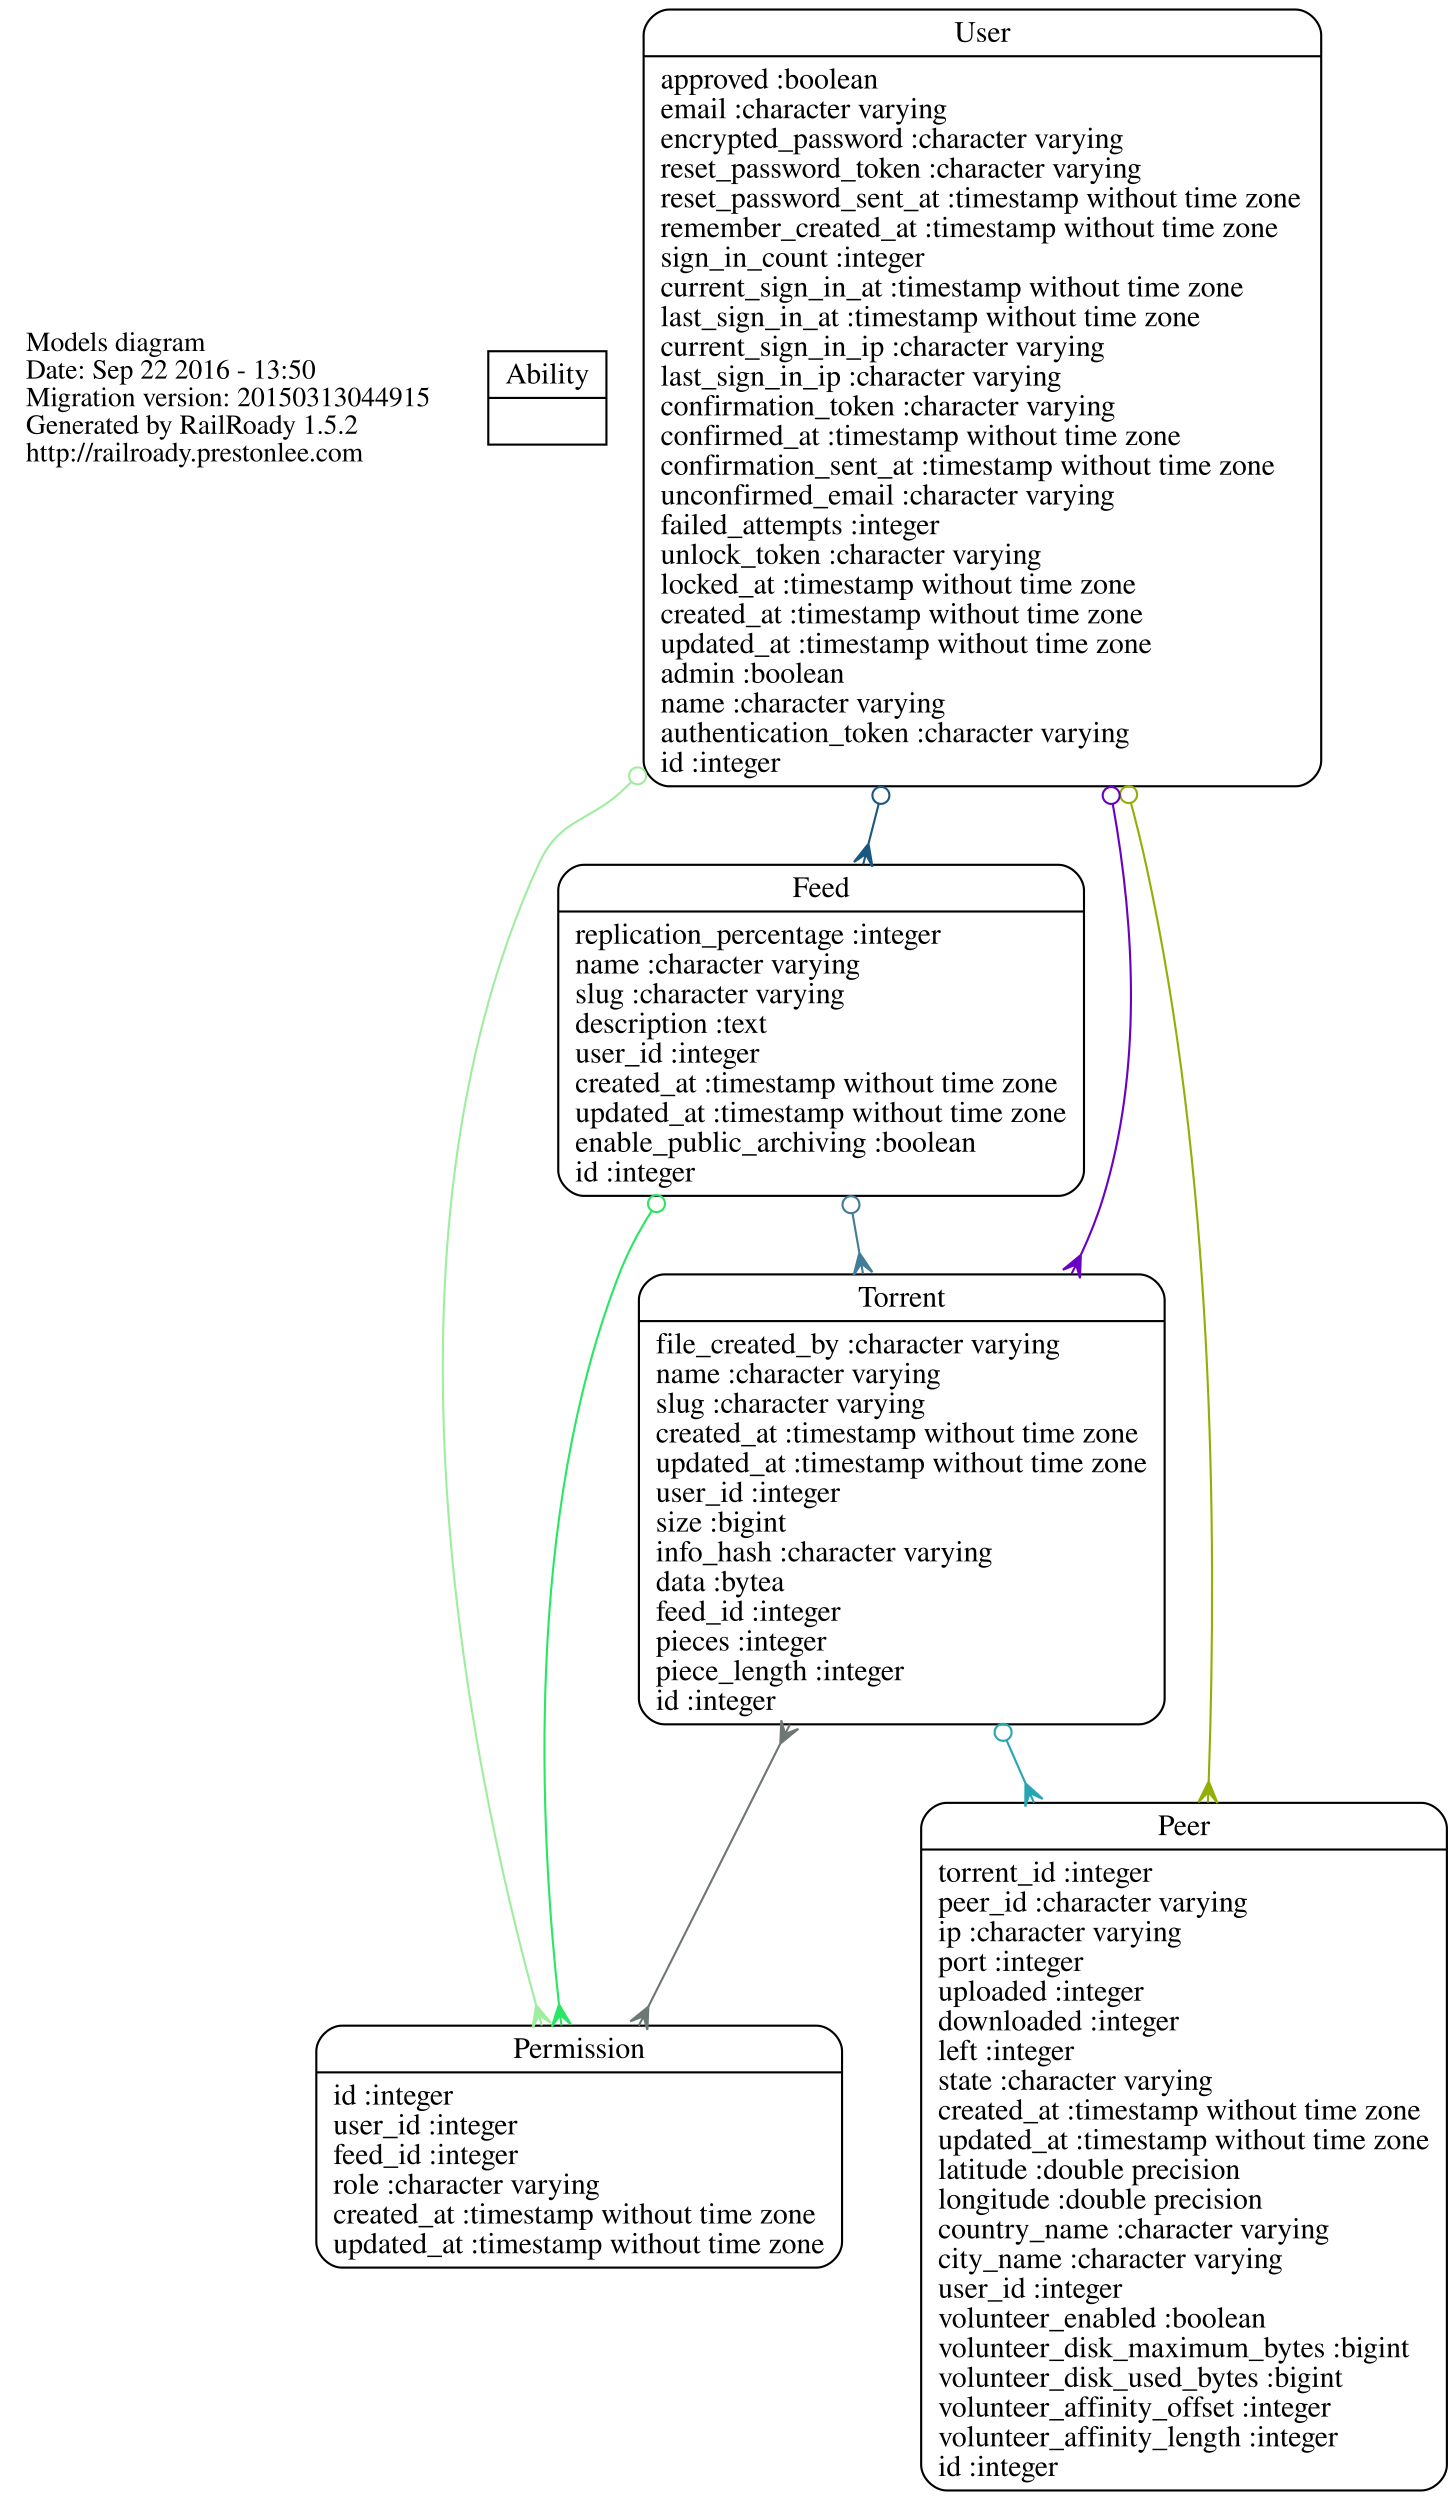
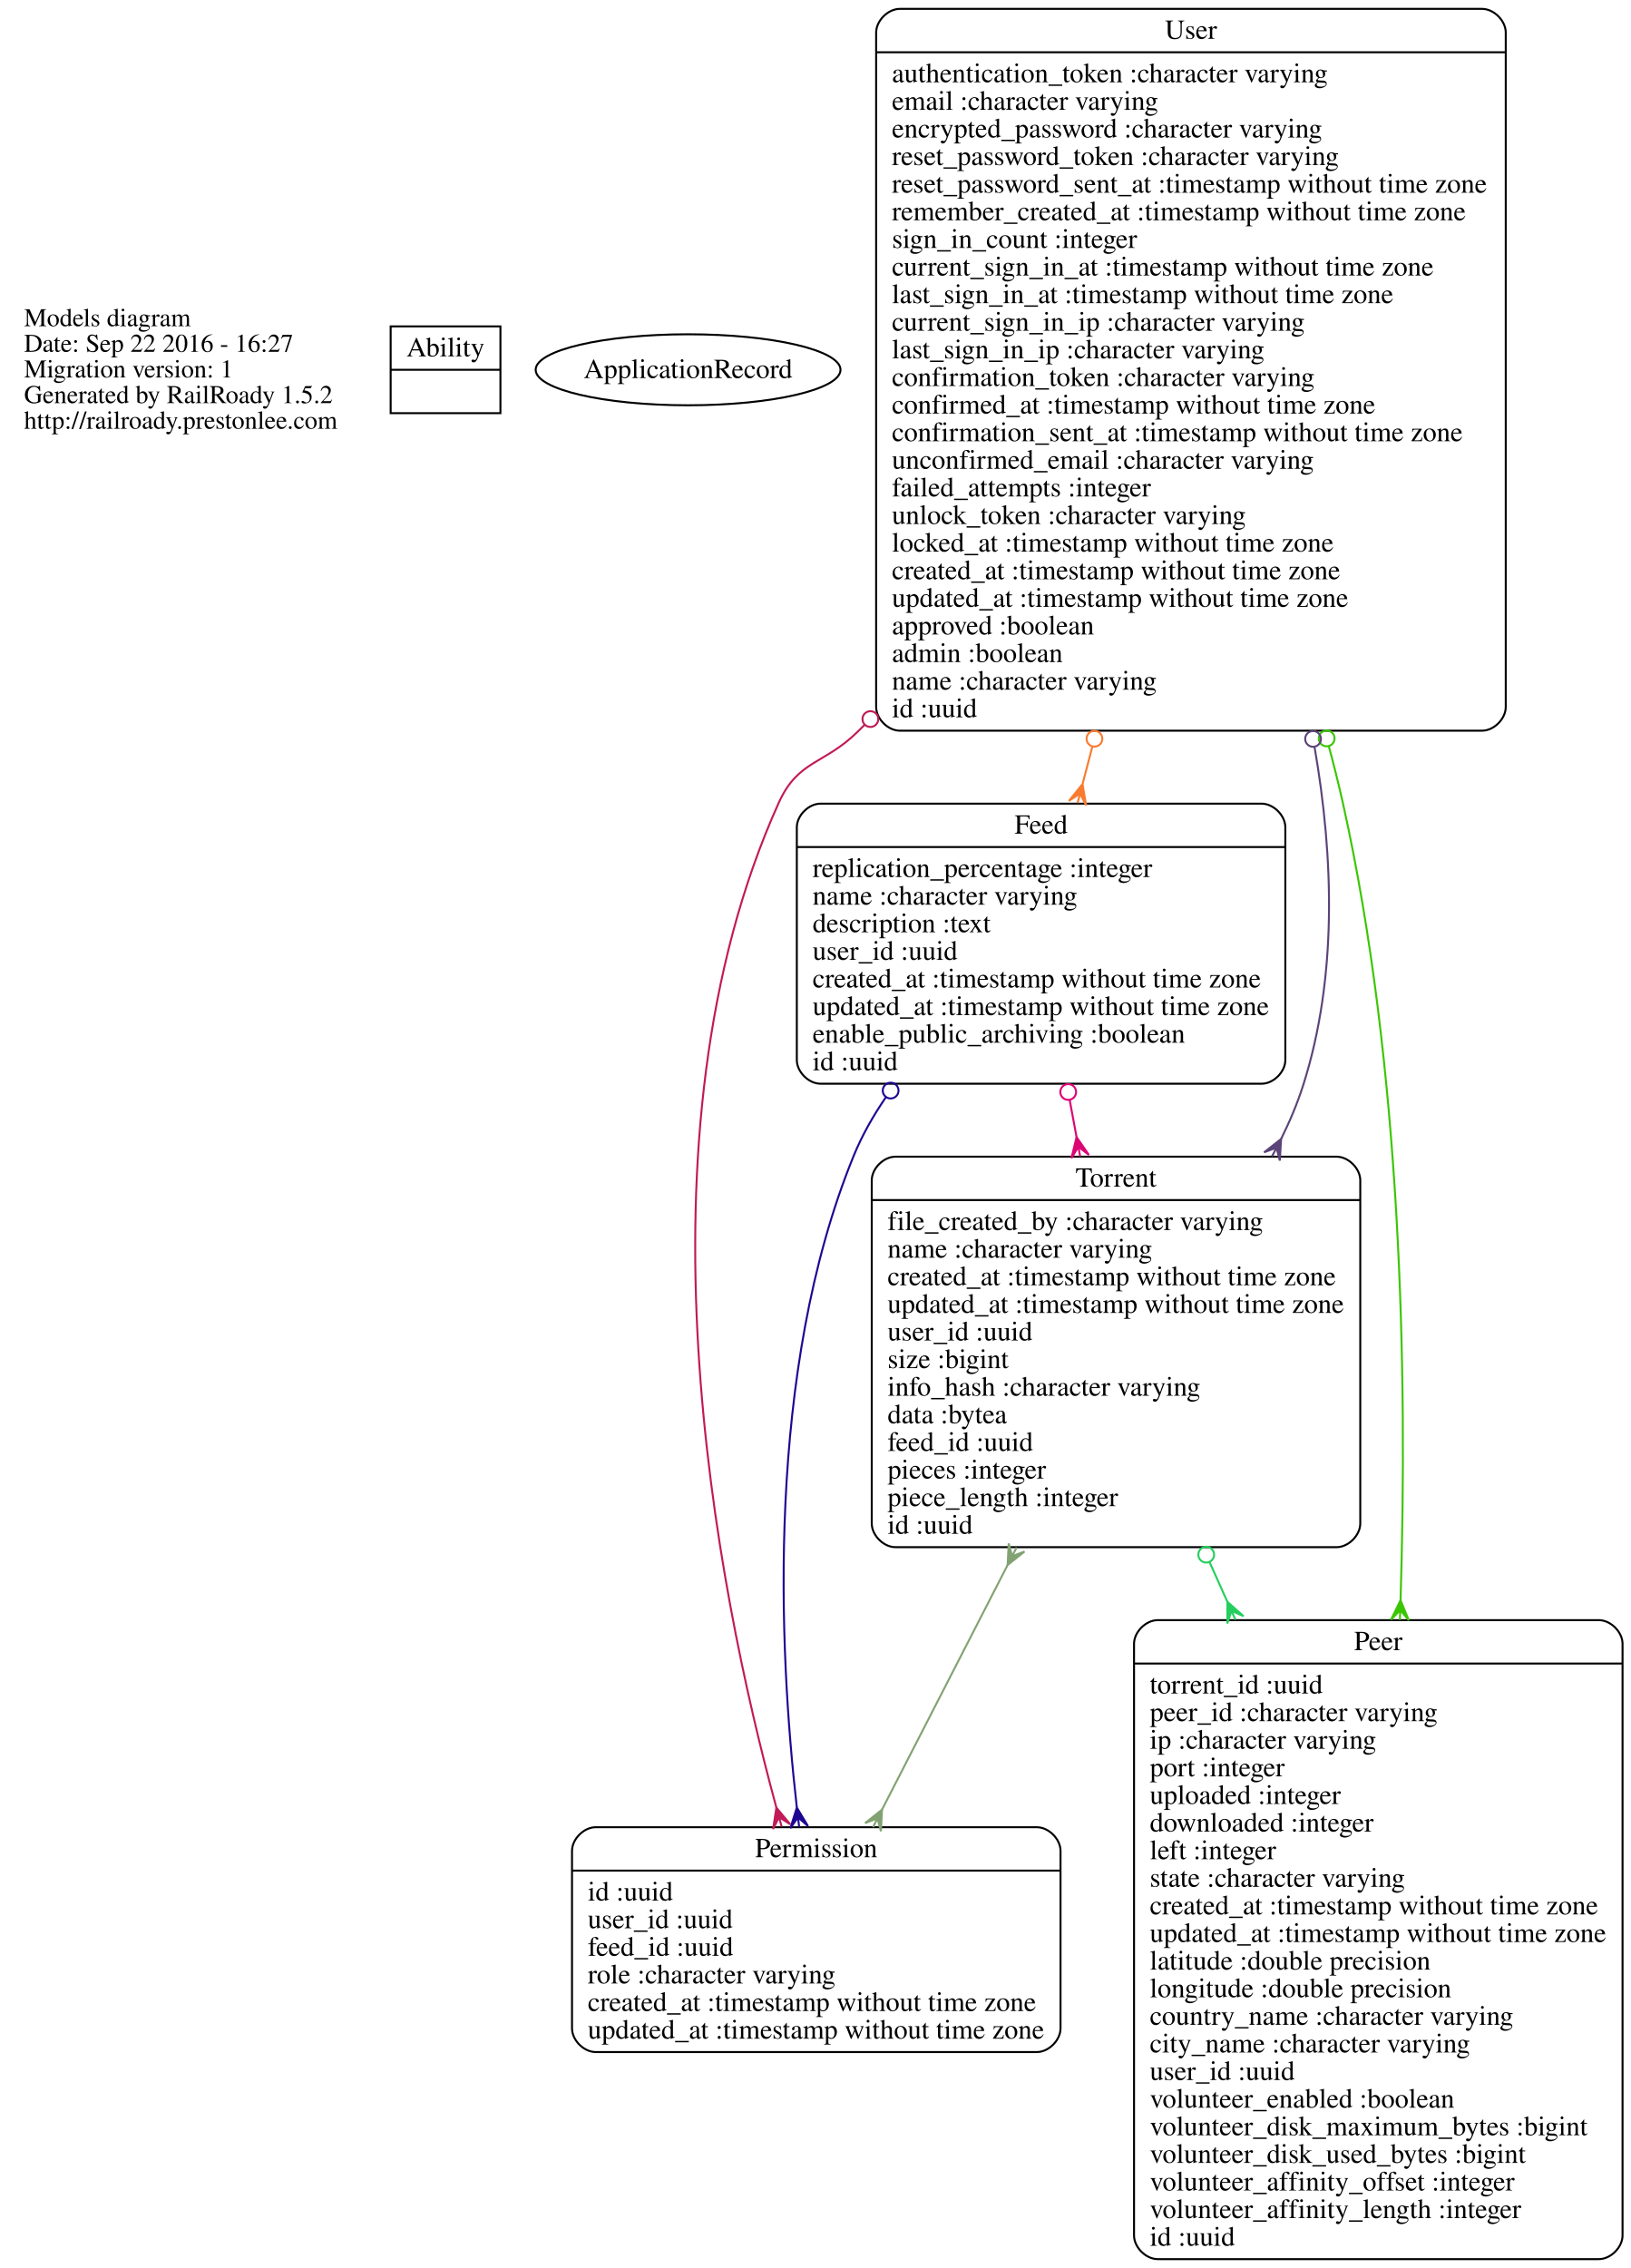
- <svg xmlns="http://www.w3.org/2000/svg" width="686pt" height="1178pt" viewBox="0.00 0.00 685.55 1178.00">
-   <g id="graph0" class="graph" transform="scale(1 1) rotate(0) translate(4 1174)">
-     <polygon fill="none" stroke="none" points="-4,4 -4,-1174 681.55,-1174 681.55,4 -4,4" />
+ <svg xmlns="http://www.w3.org/2000/svg" width="827pt" height="1150pt" viewBox="0.00 0.00 826.58 1150.00">
+   <g id="graph0" class="graph" transform="scale(1 1) rotate(0) translate(4 1146)">
+     <polygon fill="none" stroke="none" points="-4,4 -4,-1146 822.583,-1146 822.583,4 -4,4" />
    <g id="node1" class="node">
-       <text text-anchor="start" x="8" y="-1008.6" font-family="Times,serif" font-size="13.00">Models diagram</text>
-       <text text-anchor="start" x="8" y="-995.6" font-family="Times,serif" font-size="13.00">Date: Sep 22 2016 - 13:50</text>
-       <text text-anchor="start" x="8" y="-982.6" font-family="Times,serif" font-size="13.00">Migration version: 20150313044915</text>
-       <text text-anchor="start" x="8" y="-969.6" font-family="Times,serif" font-size="13.00">Generated by RailRoady 1.5.2</text>
-       <text text-anchor="start" x="8" y="-956.6" font-family="Times,serif" font-size="13.00">http://railroady.prestonlee.com</text>
+       <text text-anchor="start" x="8" y="-980.6" font-family="Times,serif" font-size="13.00">Models diagram</text>
+       <text text-anchor="start" x="8" y="-967.6" font-family="Times,serif" font-size="13.00">Date: Sep 22 2016 - 16:27</text>
+       <text text-anchor="start" x="8" y="-954.6" font-family="Times,serif" font-size="13.00">Migration version: 1</text>
+       <text text-anchor="start" x="8" y="-941.6" font-family="Times,serif" font-size="13.00">Generated by RailRoady 1.5.2</text>
+       <text text-anchor="start" x="8" y="-928.6" font-family="Times,serif" font-size="13.00">http://railroady.prestonlee.com</text>
    </g>
    <g id="node2" class="node">
-       <polygon fill="none" stroke="black" points="225.853,-964.5 225.853,-1008.5 281.522,-1008.5 281.522,-964.5 225.853,-964.5" />
-       <text text-anchor="middle" x="253.688" y="-993.3" font-family="Times,serif" font-size="14.00">Ability</text>
-       <polyline fill="none" stroke="black" points="225.853,-986.5 281.522,-986.5 " />
-       <text text-anchor="middle" x="253.688" y="-971.3" font-family="Times,serif" font-size="14.00"> </text>
+       <polygon fill="none" stroke="black" points="193.886,-936.5 193.886,-980.5 249.555,-980.5 249.555,-936.5 193.886,-936.5" />
+       <text text-anchor="middle" x="221.72" y="-965.3" font-family="Times,serif" font-size="14.00">Ability</text>
+       <polyline fill="none" stroke="black" points="193.886,-958.5 249.555,-958.5 " />
+       <text text-anchor="middle" x="221.72" y="-943.3" font-family="Times,serif" font-size="14.00"> </text>
    </g>
    <g id="node3" class="node">
-       <path fill="none" stroke="black" d="M270.825,-610.5C270.825,-610.5 494.55,-610.5 494.55,-610.5 500.55,-610.5 506.55,-616.5 506.55,-622.5 506.55,-622.5 506.55,-754.5 506.55,-754.5 506.55,-760.5 500.55,-766.5 494.55,-766.5 494.55,-766.5 270.825,-766.5 270.825,-766.5 264.825,-766.5 258.825,-760.5 258.825,-754.5 258.825,-754.5 258.825,-622.5 258.825,-622.5 258.825,-616.5 264.825,-610.5 270.825,-610.5" />
-       <text text-anchor="middle" x="382.688" y="-751.3" font-family="Times,serif" font-size="14.00">Feed</text>
-       <polyline fill="none" stroke="black" points="258.825,-744.5 506.55,-744.5 " />
-       <text text-anchor="start" x="266.825" y="-729.3" font-family="Times,serif" font-size="14.00">replication_percentage :integer</text>
-       <text text-anchor="start" x="266.825" y="-715.3" font-family="Times,serif" font-size="14.00">name :character varying</text>
-       <text text-anchor="start" x="266.825" y="-701.3" font-family="Times,serif" font-size="14.00">slug :character varying</text>
-       <text text-anchor="start" x="266.825" y="-687.3" font-family="Times,serif" font-size="14.00">description :text</text>
-       <text text-anchor="start" x="266.825" y="-673.3" font-family="Times,serif" font-size="14.00">user_id :integer</text>
-       <text text-anchor="start" x="266.825" y="-659.3" font-family="Times,serif" font-size="14.00">created_at :timestamp without time zone</text>
-       <text text-anchor="start" x="266.825" y="-645.3" font-family="Times,serif" font-size="14.00">updated_at :timestamp without time zone</text>
-       <text text-anchor="start" x="266.825" y="-631.3" font-family="Times,serif" font-size="14.00">enable_public_archiving :boolean</text>
-       <text text-anchor="start" x="266.825" y="-617.3" font-family="Times,serif" font-size="14.00">id :integer</text>
+       <ellipse fill="none" stroke="black" cx="344.72" cy="-958.5" rx="77.292" ry="18" />
+       <text text-anchor="middle" x="344.72" y="-954.3" font-family="Times,serif" font-size="14.00">ApplicationRecord</text>
+     </g>
+     <g id="node4" class="node">
+       <path fill="none" stroke="black" d="M411.858,-596.5C411.858,-596.5 635.583,-596.5 635.583,-596.5 641.583,-596.5 647.583,-602.5 647.583,-608.5 647.583,-608.5 647.583,-726.5 647.583,-726.5 647.583,-732.5 641.583,-738.5 635.583,-738.5 635.583,-738.5 411.858,-738.5 411.858,-738.5 405.858,-738.5 399.858,-732.5 399.858,-726.5 399.858,-726.5 399.858,-608.5 399.858,-608.5 399.858,-602.5 405.858,-596.5 411.858,-596.5" />
+       <text text-anchor="middle" x="523.72" y="-723.3" font-family="Times,serif" font-size="14.00">Feed</text>
+       <polyline fill="none" stroke="black" points="399.858,-716.5 647.583,-716.5 " />
+       <text text-anchor="start" x="407.858" y="-701.3" font-family="Times,serif" font-size="14.00">replication_percentage :integer</text>
+       <text text-anchor="start" x="407.858" y="-687.3" font-family="Times,serif" font-size="14.00">name :character varying</text>
+       <text text-anchor="start" x="407.858" y="-673.3" font-family="Times,serif" font-size="14.00">description :text</text>
+       <text text-anchor="start" x="407.858" y="-659.3" font-family="Times,serif" font-size="14.00">user_id :uuid</text>
+       <text text-anchor="start" x="407.858" y="-645.3" font-family="Times,serif" font-size="14.00">created_at :timestamp without time zone</text>
+       <text text-anchor="start" x="407.858" y="-631.3" font-family="Times,serif" font-size="14.00">updated_at :timestamp without time zone</text>
+       <text text-anchor="start" x="407.858" y="-617.3" font-family="Times,serif" font-size="14.00">enable_public_archiving :boolean</text>
+       <text text-anchor="start" x="407.858" y="-603.3" font-family="Times,serif" font-size="14.00">id :uuid</text>
+     </g>
+     <g id="node6" class="node">
+       <path fill="none" stroke="black" d="M297.858,-105.5C297.858,-105.5 521.583,-105.5 521.583,-105.5 527.583,-105.5 533.583,-111.5 533.583,-117.5 533.583,-117.5 533.583,-207.5 533.583,-207.5 533.583,-213.5 527.583,-219.5 521.583,-219.5 521.583,-219.5 297.858,-219.5 297.858,-219.5 291.858,-219.5 285.858,-213.5 285.858,-207.5 285.858,-207.5 285.858,-117.5 285.858,-117.5 285.858,-111.5 291.858,-105.5 297.858,-105.5" />
+       <text text-anchor="middle" x="409.72" y="-204.3" font-family="Times,serif" font-size="14.00">Permission</text>
+       <polyline fill="none" stroke="black" points="285.858,-197.5 533.583,-197.5 " />
+       <text text-anchor="start" x="293.858" y="-182.3" font-family="Times,serif" font-size="14.00">id :uuid</text>
+       <text text-anchor="start" x="293.858" y="-168.3" font-family="Times,serif" font-size="14.00">user_id :uuid</text>
+       <text text-anchor="start" x="293.858" y="-154.3" font-family="Times,serif" font-size="14.00">feed_id :uuid</text>
+       <text text-anchor="start" x="293.858" y="-140.3" font-family="Times,serif" font-size="14.00">role :character varying</text>
+       <text text-anchor="start" x="293.858" y="-126.3" font-family="Times,serif" font-size="14.00">created_at :timestamp without time zone</text>
+       <text text-anchor="start" x="293.858" y="-112.3" font-family="Times,serif" font-size="14.00">updated_at :timestamp without time zone</text>
+     </g>
+     <g id="edge2" class="edge">
+       <path fill="none" stroke="#1f0692" d="M444.947,-589.534C438.526,-580.152 432.908,-570.242 428.72,-560 384.136,-450.959 390.621,-310.753 399.852,-229.619" />
+       <ellipse fill="none" stroke="#1f0692" cx="447.432" cy="-593.014" rx="4" ry="4" />
+       <polygon fill="#1f0692" stroke="#1f0692" points="399.87,-229.47 405.517,-220.07 400.459,-224.505 401.048,-219.54 401.048,-219.54 401.048,-219.54 400.459,-224.505 396.58,-219.01 399.87,-229.47 399.87,-229.47" />
+     </g>
+     <g id="node7" class="node">
+       <path fill="none" stroke="black" d="M449.858,-361.5C449.858,-361.5 673.583,-361.5 673.583,-361.5 679.583,-361.5 685.583,-367.5 685.583,-373.5 685.583,-373.5 685.583,-547.5 685.583,-547.5 685.583,-553.5 679.583,-559.5 673.583,-559.5 673.583,-559.5 449.858,-559.5 449.858,-559.5 443.858,-559.5 437.858,-553.5 437.858,-547.5 437.858,-547.5 437.858,-373.5 437.858,-373.5 437.858,-367.5 443.858,-361.5 449.858,-361.5" />
+       <text text-anchor="middle" x="561.72" y="-544.3" font-family="Times,serif" font-size="14.00">Torrent</text>
+       <polyline fill="none" stroke="black" points="437.858,-537.5 685.583,-537.5 " />
+       <text text-anchor="start" x="445.858" y="-522.3" font-family="Times,serif" font-size="14.00">file_created_by :character varying</text>
+       <text text-anchor="start" x="445.858" y="-508.3" font-family="Times,serif" font-size="14.00">name :character varying</text>
+       <text text-anchor="start" x="445.858" y="-494.3" font-family="Times,serif" font-size="14.00">created_at :timestamp without time zone</text>
+       <text text-anchor="start" x="445.858" y="-480.3" font-family="Times,serif" font-size="14.00">updated_at :timestamp without time zone</text>
+       <text text-anchor="start" x="445.858" y="-466.3" font-family="Times,serif" font-size="14.00">user_id :uuid</text>
+       <text text-anchor="start" x="445.858" y="-452.3" font-family="Times,serif" font-size="14.00">size :bigint</text>
+       <text text-anchor="start" x="445.858" y="-438.3" font-family="Times,serif" font-size="14.00">info_hash :character varying</text>
+       <text text-anchor="start" x="445.858" y="-424.3" font-family="Times,serif" font-size="14.00">data :bytea</text>
+       <text text-anchor="start" x="445.858" y="-410.3" font-family="Times,serif" font-size="14.00">feed_id :uuid</text>
+       <text text-anchor="start" x="445.858" y="-396.3" font-family="Times,serif" font-size="14.00">pieces :integer</text>
+       <text text-anchor="start" x="445.858" y="-382.3" font-family="Times,serif" font-size="14.00">piece_length :integer</text>
+       <text text-anchor="start" x="445.858" y="-368.3" font-family="Times,serif" font-size="14.00">id :uuid</text>
+     </g>
+     <g id="edge1" class="edge">
+       <path fill="none" stroke="#dc0574" d="M538.251,-588.112C539.387,-581.984 540.545,-575.734 541.709,-569.456" />
+       <ellipse fill="none" stroke="#dc0574" cx="537.474" cy="-592.304" rx="4" ry="4" />
+       <polygon fill="#dc0574" stroke="#dc0574" points="541.716,-569.415 547.964,-560.403 542.628,-564.499 543.539,-559.582 543.539,-559.582 543.539,-559.582 542.628,-564.499 539.114,-558.762 541.716,-569.415 541.716,-569.415" />
    </g>
    <g id="node5" class="node">
-       <path fill="none" stroke="black" d="M156.825,-105.5C156.825,-105.5 380.55,-105.5 380.55,-105.5 386.55,-105.5 392.55,-111.5 392.55,-117.5 392.55,-117.5 392.55,-207.5 392.55,-207.5 392.55,-213.5 386.55,-219.5 380.55,-219.5 380.55,-219.5 156.825,-219.5 156.825,-219.5 150.825,-219.5 144.825,-213.5 144.825,-207.5 144.825,-207.5 144.825,-117.5 144.825,-117.5 144.825,-111.5 150.825,-105.5 156.825,-105.5" />
-       <text text-anchor="middle" x="268.688" y="-204.3" font-family="Times,serif" font-size="14.00">Permission</text>
-       <polyline fill="none" stroke="black" points="144.825,-197.5 392.55,-197.5 " />
-       <text text-anchor="start" x="152.825" y="-182.3" font-family="Times,serif" font-size="14.00">id :integer</text>
-       <text text-anchor="start" x="152.825" y="-168.3" font-family="Times,serif" font-size="14.00">user_id :integer</text>
-       <text text-anchor="start" x="152.825" y="-154.3" font-family="Times,serif" font-size="14.00">feed_id :integer</text>
-       <text text-anchor="start" x="152.825" y="-140.3" font-family="Times,serif" font-size="14.00">role :character varying</text>
-       <text text-anchor="start" x="152.825" y="-126.3" font-family="Times,serif" font-size="14.00">created_at :timestamp without time zone</text>
-       <text text-anchor="start" x="152.825" y="-112.3" font-family="Times,serif" font-size="14.00">updated_at :timestamp without time zone</text>
-     </g>
-     <g id="edge2" class="edge">
-       <path fill="none" stroke="#2ae665" d="M302.839,-603.408C296.857,-593.982 291.629,-584.115 287.688,-574 243.052,-459.455 249.897,-313.129 259.142,-229.701" />
-       <ellipse fill="none" stroke="#2ae665" cx="305.116" cy="-606.854" rx="4" ry="4" />
-       <polygon fill="#2ae665" stroke="#2ae665" points="259.161,-229.531 264.778,-220.113 259.734,-224.564 260.307,-219.597 260.307,-219.597 260.307,-219.597 259.734,-224.564 255.837,-219.081 259.161,-229.531 259.161,-229.531" />
-     </g>
-     <g id="node6" class="node">
-       <path fill="none" stroke="black" d="M308.825,-361.5C308.825,-361.5 532.55,-361.5 532.55,-361.5 538.55,-361.5 544.55,-367.5 544.55,-373.5 544.55,-373.5 544.55,-561.5 544.55,-561.5 544.55,-567.5 538.55,-573.5 532.55,-573.5 532.55,-573.5 308.825,-573.5 308.825,-573.5 302.825,-573.5 296.825,-567.5 296.825,-561.5 296.825,-561.5 296.825,-373.5 296.825,-373.5 296.825,-367.5 302.825,-361.5 308.825,-361.5" />
-       <text text-anchor="middle" x="420.688" y="-558.3" font-family="Times,serif" font-size="14.00">Torrent</text>
-       <polyline fill="none" stroke="black" points="296.825,-551.5 544.55,-551.5 " />
-       <text text-anchor="start" x="304.825" y="-536.3" font-family="Times,serif" font-size="14.00">file_created_by :character varying</text>
-       <text text-anchor="start" x="304.825" y="-522.3" font-family="Times,serif" font-size="14.00">name :character varying</text>
-       <text text-anchor="start" x="304.825" y="-508.3" font-family="Times,serif" font-size="14.00">slug :character varying</text>
-       <text text-anchor="start" x="304.825" y="-494.3" font-family="Times,serif" font-size="14.00">created_at :timestamp without time zone</text>
-       <text text-anchor="start" x="304.825" y="-480.3" font-family="Times,serif" font-size="14.00">updated_at :timestamp without time zone</text>
-       <text text-anchor="start" x="304.825" y="-466.3" font-family="Times,serif" font-size="14.00">user_id :integer</text>
-       <text text-anchor="start" x="304.825" y="-452.3" font-family="Times,serif" font-size="14.00">size :bigint</text>
-       <text text-anchor="start" x="304.825" y="-438.3" font-family="Times,serif" font-size="14.00">info_hash :character varying</text>
-       <text text-anchor="start" x="304.825" y="-424.3" font-family="Times,serif" font-size="14.00">data :bytea</text>
-       <text text-anchor="start" x="304.825" y="-410.3" font-family="Times,serif" font-size="14.00">feed_id :integer</text>
-       <text text-anchor="start" x="304.825" y="-396.3" font-family="Times,serif" font-size="14.00">pieces :integer</text>
-       <text text-anchor="start" x="304.825" y="-382.3" font-family="Times,serif" font-size="14.00">piece_length :integer</text>
-       <text text-anchor="start" x="304.825" y="-368.3" font-family="Times,serif" font-size="14.00">id :integer</text>
-     </g>
-     <g id="edge1" class="edge">
-       <path fill="none" stroke="#417d96" d="M397.493,-602.176C398.528,-596.21 399.581,-590.144 400.638,-584.052" />
-       <ellipse fill="none" stroke="#417d96" cx="396.769" cy="-606.348" rx="4" ry="4" />
-       <polygon fill="#417d96" stroke="#417d96" points="400.708,-583.643 406.852,-574.56 401.563,-578.717 402.418,-573.79 402.418,-573.79 402.418,-573.79 401.563,-578.717 397.984,-573.021 400.708,-583.643 400.708,-583.643" />
-     </g>
-     <g id="node4" class="node">
-       <path fill="none" stroke="black" d="M441.825,-0.5C441.825,-0.5 665.55,-0.5 665.55,-0.5 671.55,-0.5 677.55,-6.5 677.55,-12.5 677.55,-12.5 677.55,-312.5 677.55,-312.5 677.55,-318.5 671.55,-324.5 665.55,-324.5 665.55,-324.5 441.825,-324.5 441.825,-324.5 435.825,-324.5 429.825,-318.5 429.825,-312.5 429.825,-312.5 429.825,-12.5 429.825,-12.5 429.825,-6.5 435.825,-0.5 441.825,-0.5" />
-       <text text-anchor="middle" x="553.688" y="-309.3" font-family="Times,serif" font-size="14.00">Peer</text>
-       <polyline fill="none" stroke="black" points="429.825,-302.5 677.55,-302.5 " />
-       <text text-anchor="start" x="437.825" y="-287.3" font-family="Times,serif" font-size="14.00">torrent_id :integer</text>
-       <text text-anchor="start" x="437.825" y="-273.3" font-family="Times,serif" font-size="14.00">peer_id :character varying</text>
-       <text text-anchor="start" x="437.825" y="-259.3" font-family="Times,serif" font-size="14.00">ip :character varying</text>
-       <text text-anchor="start" x="437.825" y="-245.3" font-family="Times,serif" font-size="14.00">port :integer</text>
-       <text text-anchor="start" x="437.825" y="-231.3" font-family="Times,serif" font-size="14.00">uploaded :integer</text>
-       <text text-anchor="start" x="437.825" y="-217.3" font-family="Times,serif" font-size="14.00">downloaded :integer</text>
-       <text text-anchor="start" x="437.825" y="-203.3" font-family="Times,serif" font-size="14.00">left :integer</text>
-       <text text-anchor="start" x="437.825" y="-189.3" font-family="Times,serif" font-size="14.00">state :character varying</text>
-       <text text-anchor="start" x="437.825" y="-175.3" font-family="Times,serif" font-size="14.00">created_at :timestamp without time zone</text>
-       <text text-anchor="start" x="437.825" y="-161.3" font-family="Times,serif" font-size="14.00">updated_at :timestamp without time zone</text>
-       <text text-anchor="start" x="437.825" y="-147.3" font-family="Times,serif" font-size="14.00">latitude :double precision</text>
-       <text text-anchor="start" x="437.825" y="-133.3" font-family="Times,serif" font-size="14.00">longitude :double precision</text>
-       <text text-anchor="start" x="437.825" y="-119.3" font-family="Times,serif" font-size="14.00">country_name :character varying</text>
-       <text text-anchor="start" x="437.825" y="-105.3" font-family="Times,serif" font-size="14.00">city_name :character varying</text>
-       <text text-anchor="start" x="437.825" y="-91.3" font-family="Times,serif" font-size="14.00">user_id :integer</text>
-       <text text-anchor="start" x="437.825" y="-77.3" font-family="Times,serif" font-size="14.00">volunteer_enabled :boolean</text>
-       <text text-anchor="start" x="437.825" y="-63.3" font-family="Times,serif" font-size="14.00">volunteer_disk_maximum_bytes :bigint</text>
-       <text text-anchor="start" x="437.825" y="-49.3" font-family="Times,serif" font-size="14.00">volunteer_disk_used_bytes :bigint</text>
-       <text text-anchor="start" x="437.825" y="-35.3" font-family="Times,serif" font-size="14.00">volunteer_affinity_offset :integer</text>
-       <text text-anchor="start" x="437.825" y="-21.3" font-family="Times,serif" font-size="14.00">volunteer_affinity_length :integer</text>
-       <text text-anchor="start" x="437.825" y="-7.3" font-family="Times,serif" font-size="14.00">id :integer</text>
+       <path fill="none" stroke="black" d="M582.858,-0.5C582.858,-0.5 806.583,-0.5 806.583,-0.5 812.583,-0.5 818.583,-6.5 818.583,-12.5 818.583,-12.5 818.583,-312.5 818.583,-312.5 818.583,-318.5 812.583,-324.5 806.583,-324.5 806.583,-324.5 582.858,-324.5 582.858,-324.5 576.858,-324.5 570.858,-318.5 570.858,-312.5 570.858,-312.5 570.858,-12.5 570.858,-12.5 570.858,-6.5 576.858,-0.5 582.858,-0.5" />
+       <text text-anchor="middle" x="694.72" y="-309.3" font-family="Times,serif" font-size="14.00">Peer</text>
+       <polyline fill="none" stroke="black" points="570.858,-302.5 818.583,-302.5 " />
+       <text text-anchor="start" x="578.858" y="-287.3" font-family="Times,serif" font-size="14.00">torrent_id :uuid</text>
+       <text text-anchor="start" x="578.858" y="-273.3" font-family="Times,serif" font-size="14.00">peer_id :character varying</text>
+       <text text-anchor="start" x="578.858" y="-259.3" font-family="Times,serif" font-size="14.00">ip :character varying</text>
+       <text text-anchor="start" x="578.858" y="-245.3" font-family="Times,serif" font-size="14.00">port :integer</text>
+       <text text-anchor="start" x="578.858" y="-231.3" font-family="Times,serif" font-size="14.00">uploaded :integer</text>
+       <text text-anchor="start" x="578.858" y="-217.3" font-family="Times,serif" font-size="14.00">downloaded :integer</text>
+       <text text-anchor="start" x="578.858" y="-203.3" font-family="Times,serif" font-size="14.00">left :integer</text>
+       <text text-anchor="start" x="578.858" y="-189.3" font-family="Times,serif" font-size="14.00">state :character varying</text>
+       <text text-anchor="start" x="578.858" y="-175.3" font-family="Times,serif" font-size="14.00">created_at :timestamp without time zone</text>
+       <text text-anchor="start" x="578.858" y="-161.3" font-family="Times,serif" font-size="14.00">updated_at :timestamp without time zone</text>
+       <text text-anchor="start" x="578.858" y="-147.3" font-family="Times,serif" font-size="14.00">latitude :double precision</text>
+       <text text-anchor="start" x="578.858" y="-133.3" font-family="Times,serif" font-size="14.00">longitude :double precision</text>
+       <text text-anchor="start" x="578.858" y="-119.3" font-family="Times,serif" font-size="14.00">country_name :character varying</text>
+       <text text-anchor="start" x="578.858" y="-105.3" font-family="Times,serif" font-size="14.00">city_name :character varying</text>
+       <text text-anchor="start" x="578.858" y="-91.3" font-family="Times,serif" font-size="14.00">user_id :uuid</text>
+       <text text-anchor="start" x="578.858" y="-77.3" font-family="Times,serif" font-size="14.00">volunteer_enabled :boolean</text>
+       <text text-anchor="start" x="578.858" y="-63.3" font-family="Times,serif" font-size="14.00">volunteer_disk_maximum_bytes :bigint</text>
+       <text text-anchor="start" x="578.858" y="-49.3" font-family="Times,serif" font-size="14.00">volunteer_disk_used_bytes :bigint</text>
+       <text text-anchor="start" x="578.858" y="-35.3" font-family="Times,serif" font-size="14.00">volunteer_affinity_offset :integer</text>
+       <text text-anchor="start" x="578.858" y="-21.3" font-family="Times,serif" font-size="14.00">volunteer_affinity_length :integer</text>
+       <text text-anchor="start" x="578.858" y="-7.3" font-family="Times,serif" font-size="14.00">id :uuid</text>
    </g>
    <g id="edge3" class="edge">
-       <path fill="none" stroke="#28a5b5" d="M470.054,-354.035C472.969,-347.392 475.932,-340.643 478.917,-333.842" />
-       <ellipse fill="none" stroke="#28a5b5" cx="468.439" cy="-357.713" rx="4" ry="4" />
-       <polygon fill="#28a5b5" stroke="#28a5b5" points="478.981,-333.697 487.12,-326.349 480.99,-329.119 483,-324.541 483,-324.541 483,-324.541 480.99,-329.119 478.879,-322.732 478.981,-333.697 478.981,-333.697" />
+       <path fill="none" stroke="#24cf5e" d="M609.224,-353.778C612.161,-347.24 615.153,-340.582 618.173,-333.86" />
+       <ellipse fill="none" stroke="#24cf5e" cx="607.462" cy="-357.699" rx="4" ry="4" />
+       <polygon fill="#24cf5e" stroke="#24cf5e" points="618.208,-333.783 626.411,-326.506 620.257,-329.222 622.307,-324.661 622.307,-324.661 622.307,-324.661 620.257,-329.222 618.202,-322.817 618.208,-333.783 618.208,-333.783" />
    </g>
    <g id="edge4" class="edge">
-       <path fill="none" stroke="#6f7772" d="M363.429,-352.36C342.423,-310.485 319.379,-264.548 301.278,-228.465" />
-       <polygon fill="#6f7772" stroke="#6f7772" points="363.468,-352.437 363.93,-363.393 365.71,-356.906 367.952,-361.376 367.952,-361.376 367.952,-361.376 365.71,-356.906 371.974,-359.358 363.468,-352.437 363.468,-352.437" />
-       <polygon fill="#6f7772" stroke="#6f7772" points="301.27,-228.451 300.809,-217.494 299.028,-223.981 296.786,-219.512 296.786,-219.512 296.786,-219.512 299.028,-223.981 292.764,-221.53 301.27,-228.451 301.27,-228.451" />
+       <path fill="none" stroke="#82a272" d="M506.738,-352.428C485.441,-310.955 461.754,-264.829 443.117,-228.535" />
+       <polygon fill="#82a272" stroke="#82a272" points="506.749,-352.452 507.314,-363.403 509.033,-356.9 511.318,-361.347 511.318,-361.347 511.318,-361.347 509.033,-356.9 515.321,-359.292 506.749,-352.452 506.749,-352.452" />
+       <polygon fill="#82a272" stroke="#82a272" points="443.06,-228.424 442.495,-217.473 440.776,-223.977 438.492,-219.529 438.492,-219.529 438.492,-219.529 440.776,-223.977 434.489,-221.584 443.06,-228.424 443.06,-228.424" />
    </g>
-     <g id="node7" class="node">
-       <path fill="none" stroke="black" d="M311.053,-803.5C311.053,-803.5 606.323,-803.5 606.323,-803.5 612.323,-803.5 618.323,-809.5 618.323,-815.5 618.323,-815.5 618.323,-1157.5 618.323,-1157.5 618.323,-1163.5 612.323,-1169.5 606.323,-1169.5 606.323,-1169.5 311.053,-1169.5 311.053,-1169.5 305.053,-1169.5 299.053,-1163.5 299.053,-1157.5 299.053,-1157.5 299.053,-815.5 299.053,-815.5 299.053,-809.5 305.053,-803.5 311.053,-803.5" />
-       <text text-anchor="middle" x="458.688" y="-1154.3" font-family="Times,serif" font-size="14.00">User</text>
-       <polyline fill="none" stroke="black" points="299.053,-1147.5 618.323,-1147.5 " />
-       <text text-anchor="start" x="307.053" y="-1132.3" font-family="Times,serif" font-size="14.00">approved :boolean</text>
-       <text text-anchor="start" x="307.053" y="-1118.3" font-family="Times,serif" font-size="14.00">email :character varying</text>
-       <text text-anchor="start" x="307.053" y="-1104.3" font-family="Times,serif" font-size="14.00">encrypted_password :character varying</text>
-       <text text-anchor="start" x="307.053" y="-1090.3" font-family="Times,serif" font-size="14.00">reset_password_token :character varying</text>
-       <text text-anchor="start" x="307.053" y="-1076.3" font-family="Times,serif" font-size="14.00">reset_password_sent_at :timestamp without time zone</text>
-       <text text-anchor="start" x="307.053" y="-1062.3" font-family="Times,serif" font-size="14.00">remember_created_at :timestamp without time zone</text>
-       <text text-anchor="start" x="307.053" y="-1048.3" font-family="Times,serif" font-size="14.00">sign_in_count :integer</text>
-       <text text-anchor="start" x="307.053" y="-1034.3" font-family="Times,serif" font-size="14.00">current_sign_in_at :timestamp without time zone</text>
-       <text text-anchor="start" x="307.053" y="-1020.3" font-family="Times,serif" font-size="14.00">last_sign_in_at :timestamp without time zone</text>
-       <text text-anchor="start" x="307.053" y="-1006.3" font-family="Times,serif" font-size="14.00">current_sign_in_ip :character varying</text>
-       <text text-anchor="start" x="307.053" y="-992.3" font-family="Times,serif" font-size="14.00">last_sign_in_ip :character varying</text>
-       <text text-anchor="start" x="307.053" y="-978.3" font-family="Times,serif" font-size="14.00">confirmation_token :character varying</text>
-       <text text-anchor="start" x="307.053" y="-964.3" font-family="Times,serif" font-size="14.00">confirmed_at :timestamp without time zone</text>
-       <text text-anchor="start" x="307.053" y="-950.3" font-family="Times,serif" font-size="14.00">confirmation_sent_at :timestamp without time zone</text>
-       <text text-anchor="start" x="307.053" y="-936.3" font-family="Times,serif" font-size="14.00">unconfirmed_email :character varying</text>
-       <text text-anchor="start" x="307.053" y="-922.3" font-family="Times,serif" font-size="14.00">failed_attempts :integer</text>
-       <text text-anchor="start" x="307.053" y="-908.3" font-family="Times,serif" font-size="14.00">unlock_token :character varying</text>
-       <text text-anchor="start" x="307.053" y="-894.3" font-family="Times,serif" font-size="14.00">locked_at :timestamp without time zone</text>
-       <text text-anchor="start" x="307.053" y="-880.3" font-family="Times,serif" font-size="14.00">created_at :timestamp without time zone</text>
-       <text text-anchor="start" x="307.053" y="-866.3" font-family="Times,serif" font-size="14.00">updated_at :timestamp without time zone</text>
-       <text text-anchor="start" x="307.053" y="-852.3" font-family="Times,serif" font-size="14.00">admin :boolean</text>
-       <text text-anchor="start" x="307.053" y="-838.3" font-family="Times,serif" font-size="14.00">name :character varying</text>
-       <text text-anchor="start" x="307.053" y="-824.3" font-family="Times,serif" font-size="14.00">authentication_token :character varying</text>
-       <text text-anchor="start" x="307.053" y="-810.3" font-family="Times,serif" font-size="14.00">id :integer</text>
+     <g id="node8" class="node">
+       <path fill="none" stroke="black" d="M452.085,-775.5C452.085,-775.5 747.355,-775.5 747.355,-775.5 753.355,-775.5 759.355,-781.5 759.355,-787.5 759.355,-787.5 759.355,-1129.5 759.355,-1129.5 759.355,-1135.5 753.355,-1141.5 747.355,-1141.5 747.355,-1141.5 452.085,-1141.5 452.085,-1141.5 446.085,-1141.5 440.085,-1135.5 440.085,-1129.5 440.085,-1129.5 440.085,-787.5 440.085,-787.5 440.085,-781.5 446.085,-775.5 452.085,-775.5" />
+       <text text-anchor="middle" x="599.72" y="-1126.3" font-family="Times,serif" font-size="14.00">User</text>
+       <polyline fill="none" stroke="black" points="440.085,-1119.5 759.355,-1119.5 " />
+       <text text-anchor="start" x="448.085" y="-1104.3" font-family="Times,serif" font-size="14.00">authentication_token :character varying</text>
+       <text text-anchor="start" x="448.085" y="-1090.3" font-family="Times,serif" font-size="14.00">email :character varying</text>
+       <text text-anchor="start" x="448.085" y="-1076.3" font-family="Times,serif" font-size="14.00">encrypted_password :character varying</text>
+       <text text-anchor="start" x="448.085" y="-1062.3" font-family="Times,serif" font-size="14.00">reset_password_token :character varying</text>
+       <text text-anchor="start" x="448.085" y="-1048.3" font-family="Times,serif" font-size="14.00">reset_password_sent_at :timestamp without time zone</text>
+       <text text-anchor="start" x="448.085" y="-1034.3" font-family="Times,serif" font-size="14.00">remember_created_at :timestamp without time zone</text>
+       <text text-anchor="start" x="448.085" y="-1020.3" font-family="Times,serif" font-size="14.00">sign_in_count :integer</text>
+       <text text-anchor="start" x="448.085" y="-1006.3" font-family="Times,serif" font-size="14.00">current_sign_in_at :timestamp without time zone</text>
+       <text text-anchor="start" x="448.085" y="-992.3" font-family="Times,serif" font-size="14.00">last_sign_in_at :timestamp without time zone</text>
+       <text text-anchor="start" x="448.085" y="-978.3" font-family="Times,serif" font-size="14.00">current_sign_in_ip :character varying</text>
+       <text text-anchor="start" x="448.085" y="-964.3" font-family="Times,serif" font-size="14.00">last_sign_in_ip :character varying</text>
+       <text text-anchor="start" x="448.085" y="-950.3" font-family="Times,serif" font-size="14.00">confirmation_token :character varying</text>
+       <text text-anchor="start" x="448.085" y="-936.3" font-family="Times,serif" font-size="14.00">confirmed_at :timestamp without time zone</text>
+       <text text-anchor="start" x="448.085" y="-922.3" font-family="Times,serif" font-size="14.00">confirmation_sent_at :timestamp without time zone</text>
+       <text text-anchor="start" x="448.085" y="-908.3" font-family="Times,serif" font-size="14.00">unconfirmed_email :character varying</text>
+       <text text-anchor="start" x="448.085" y="-894.3" font-family="Times,serif" font-size="14.00">failed_attempts :integer</text>
+       <text text-anchor="start" x="448.085" y="-880.3" font-family="Times,serif" font-size="14.00">unlock_token :character varying</text>
+       <text text-anchor="start" x="448.085" y="-866.3" font-family="Times,serif" font-size="14.00">locked_at :timestamp without time zone</text>
+       <text text-anchor="start" x="448.085" y="-852.3" font-family="Times,serif" font-size="14.00">created_at :timestamp without time zone</text>
+       <text text-anchor="start" x="448.085" y="-838.3" font-family="Times,serif" font-size="14.00">updated_at :timestamp without time zone</text>
+       <text text-anchor="start" x="448.085" y="-824.3" font-family="Times,serif" font-size="14.00">approved :boolean</text>
+       <text text-anchor="start" x="448.085" y="-810.3" font-family="Times,serif" font-size="14.00">admin :boolean</text>
+       <text text-anchor="start" x="448.085" y="-796.3" font-family="Times,serif" font-size="14.00">name :character varying</text>
+       <text text-anchor="start" x="448.085" y="-782.3" font-family="Times,serif" font-size="14.00">id :uuid</text>
    </g>
    <g id="edge6" class="edge">
-       <path fill="none" stroke="#1b587f" d="M409.818,-795.165C408.203,-788.875 406.616,-782.695 405.071,-776.679" />
-       <ellipse fill="none" stroke="#1b587f" cx="410.859" cy="-799.22" rx="4" ry="4" />
-       <polygon fill="#1b587f" stroke="#1b587f" points="405,-776.401 406.872,-765.596 403.757,-771.558 402.513,-766.715 402.513,-766.715 402.513,-766.715 403.757,-771.558 398.155,-767.834 405,-776.401 405,-776.401" />
+       <path fill="none" stroke="#f97b30" d="M549.7,-767.292C548.033,-760.953 546.401,-754.745 544.817,-748.724" />
+       <ellipse fill="none" stroke="#f97b30" cx="550.787" cy="-771.423" rx="4" ry="4" />
+       <polygon fill="#f97b30" stroke="#f97b30" points="544.745,-748.449 546.553,-737.633 543.473,-743.613 542.201,-738.777 542.201,-738.777 542.201,-738.777 543.473,-743.613 537.849,-739.922 544.745,-748.449 544.745,-748.449" />
    </g>
    <g id="edge8" class="edge">
-       <path fill="none" stroke="#93af06" d="M528.668,-795.712C531.25,-786.063 533.614,-776.455 535.688,-767 567.113,-623.718 569.56,-456.747 565.32,-334.801" />
-       <ellipse fill="none" stroke="#93af06" cx="527.606" cy="-799.599" rx="4" ry="4" />
-       <polygon fill="#93af06" stroke="#93af06" points="565.313,-334.618 569.444,-324.46 565.13,-329.621 564.947,-324.625 564.947,-324.625 564.947,-324.625 565.13,-329.621 560.45,-324.79 565.313,-334.618 565.313,-334.618" />
+       <path fill="none" stroke="#3bc604" d="M669.616,-767.694C672.22,-758.049 674.612,-748.447 676.72,-739 706.517,-605.45 709.595,-450.178 706.008,-334.597" />
+       <ellipse fill="none" stroke="#3bc604" cx="668.546" cy="-771.579" rx="4" ry="4" />
+       <polygon fill="#3bc604" stroke="#3bc604" points="706.008,-334.588 710.176,-324.445 705.843,-329.591 705.678,-324.594 705.678,-324.594 705.678,-324.594 705.843,-329.591 701.181,-324.742 706.008,-334.588 706.008,-334.588" />
    </g>
    <g id="edge7" class="edge">
-       <path fill="none" stroke="#9fee9f" d="M293.291,-805.549C292.422,-804.696 291.554,-803.846 290.688,-803 273.34,-786.055 259.803,-789.039 249.688,-767 167.152,-587.179 216.652,-344.452 248.355,-229.334" />
-       <ellipse fill="none" stroke="#9fee9f" cx="296.193" cy="-808.414" rx="4" ry="4" />
-       <polygon fill="#9fee9f" stroke="#9fee9f" points="248.385,-229.229 255.412,-220.81 249.732,-224.413 251.078,-219.598 251.078,-219.598 251.078,-219.598 249.732,-224.413 246.745,-218.386 248.385,-229.229 248.385,-229.229" />
+       <path fill="none" stroke="#c11a57" d="M434.187,-778.428C433.029,-777.28 431.873,-776.137 430.72,-775 413.688,-758.208 400.573,-760.794 390.72,-739 313.771,-568.786 359.279,-340.439 389.473,-229.512" />
+       <ellipse fill="none" stroke="#c11a57" cx="437.159" cy="-781.389" rx="4" ry="4" />
+       <polygon fill="#c11a57" stroke="#c11a57" points="389.495,-229.432 396.498,-220.994 390.828,-224.613 392.161,-219.794 392.161,-219.794 392.161,-219.794 390.828,-224.613 387.824,-218.594 389.495,-229.432 389.495,-229.432" />
    </g>
    <g id="edge5" class="edge">
-       <path fill="none" stroke="#6801c3" d="M520.126,-795.068C530.884,-735.034 533.659,-669.009 515.688,-610 512.905,-600.862 509.313,-591.778 505.16,-582.88" />
-       <ellipse fill="none" stroke="#6801c3" cx="519.361" cy="-799.184" rx="4" ry="4" />
-       <polygon fill="#6801c3" stroke="#6801c3" points="505.049,-582.655 504.678,-571.695 502.845,-578.168 500.64,-573.68 500.64,-573.68 500.64,-573.68 502.845,-578.168 496.601,-575.664 505.049,-582.655 505.049,-582.655" />
+       <path fill="none" stroke="#5c4379" d="M662.424,-767.058C672.127,-711.133 673.994,-650.399 656.72,-596 653.768,-586.702 649.914,-577.493 645.452,-568.514" />
+       <ellipse fill="none" stroke="#5c4379" cx="661.649" cy="-771.337" rx="4" ry="4" />
+       <polygon fill="#5c4379" stroke="#5c4379" points="645.434,-568.478 644.786,-557.532 643.116,-564.048 640.799,-559.617 640.799,-559.617 640.799,-559.617 643.116,-564.048 636.811,-561.703 645.434,-568.478 645.434,-568.478" />
    </g>
  </g>
</svg>
